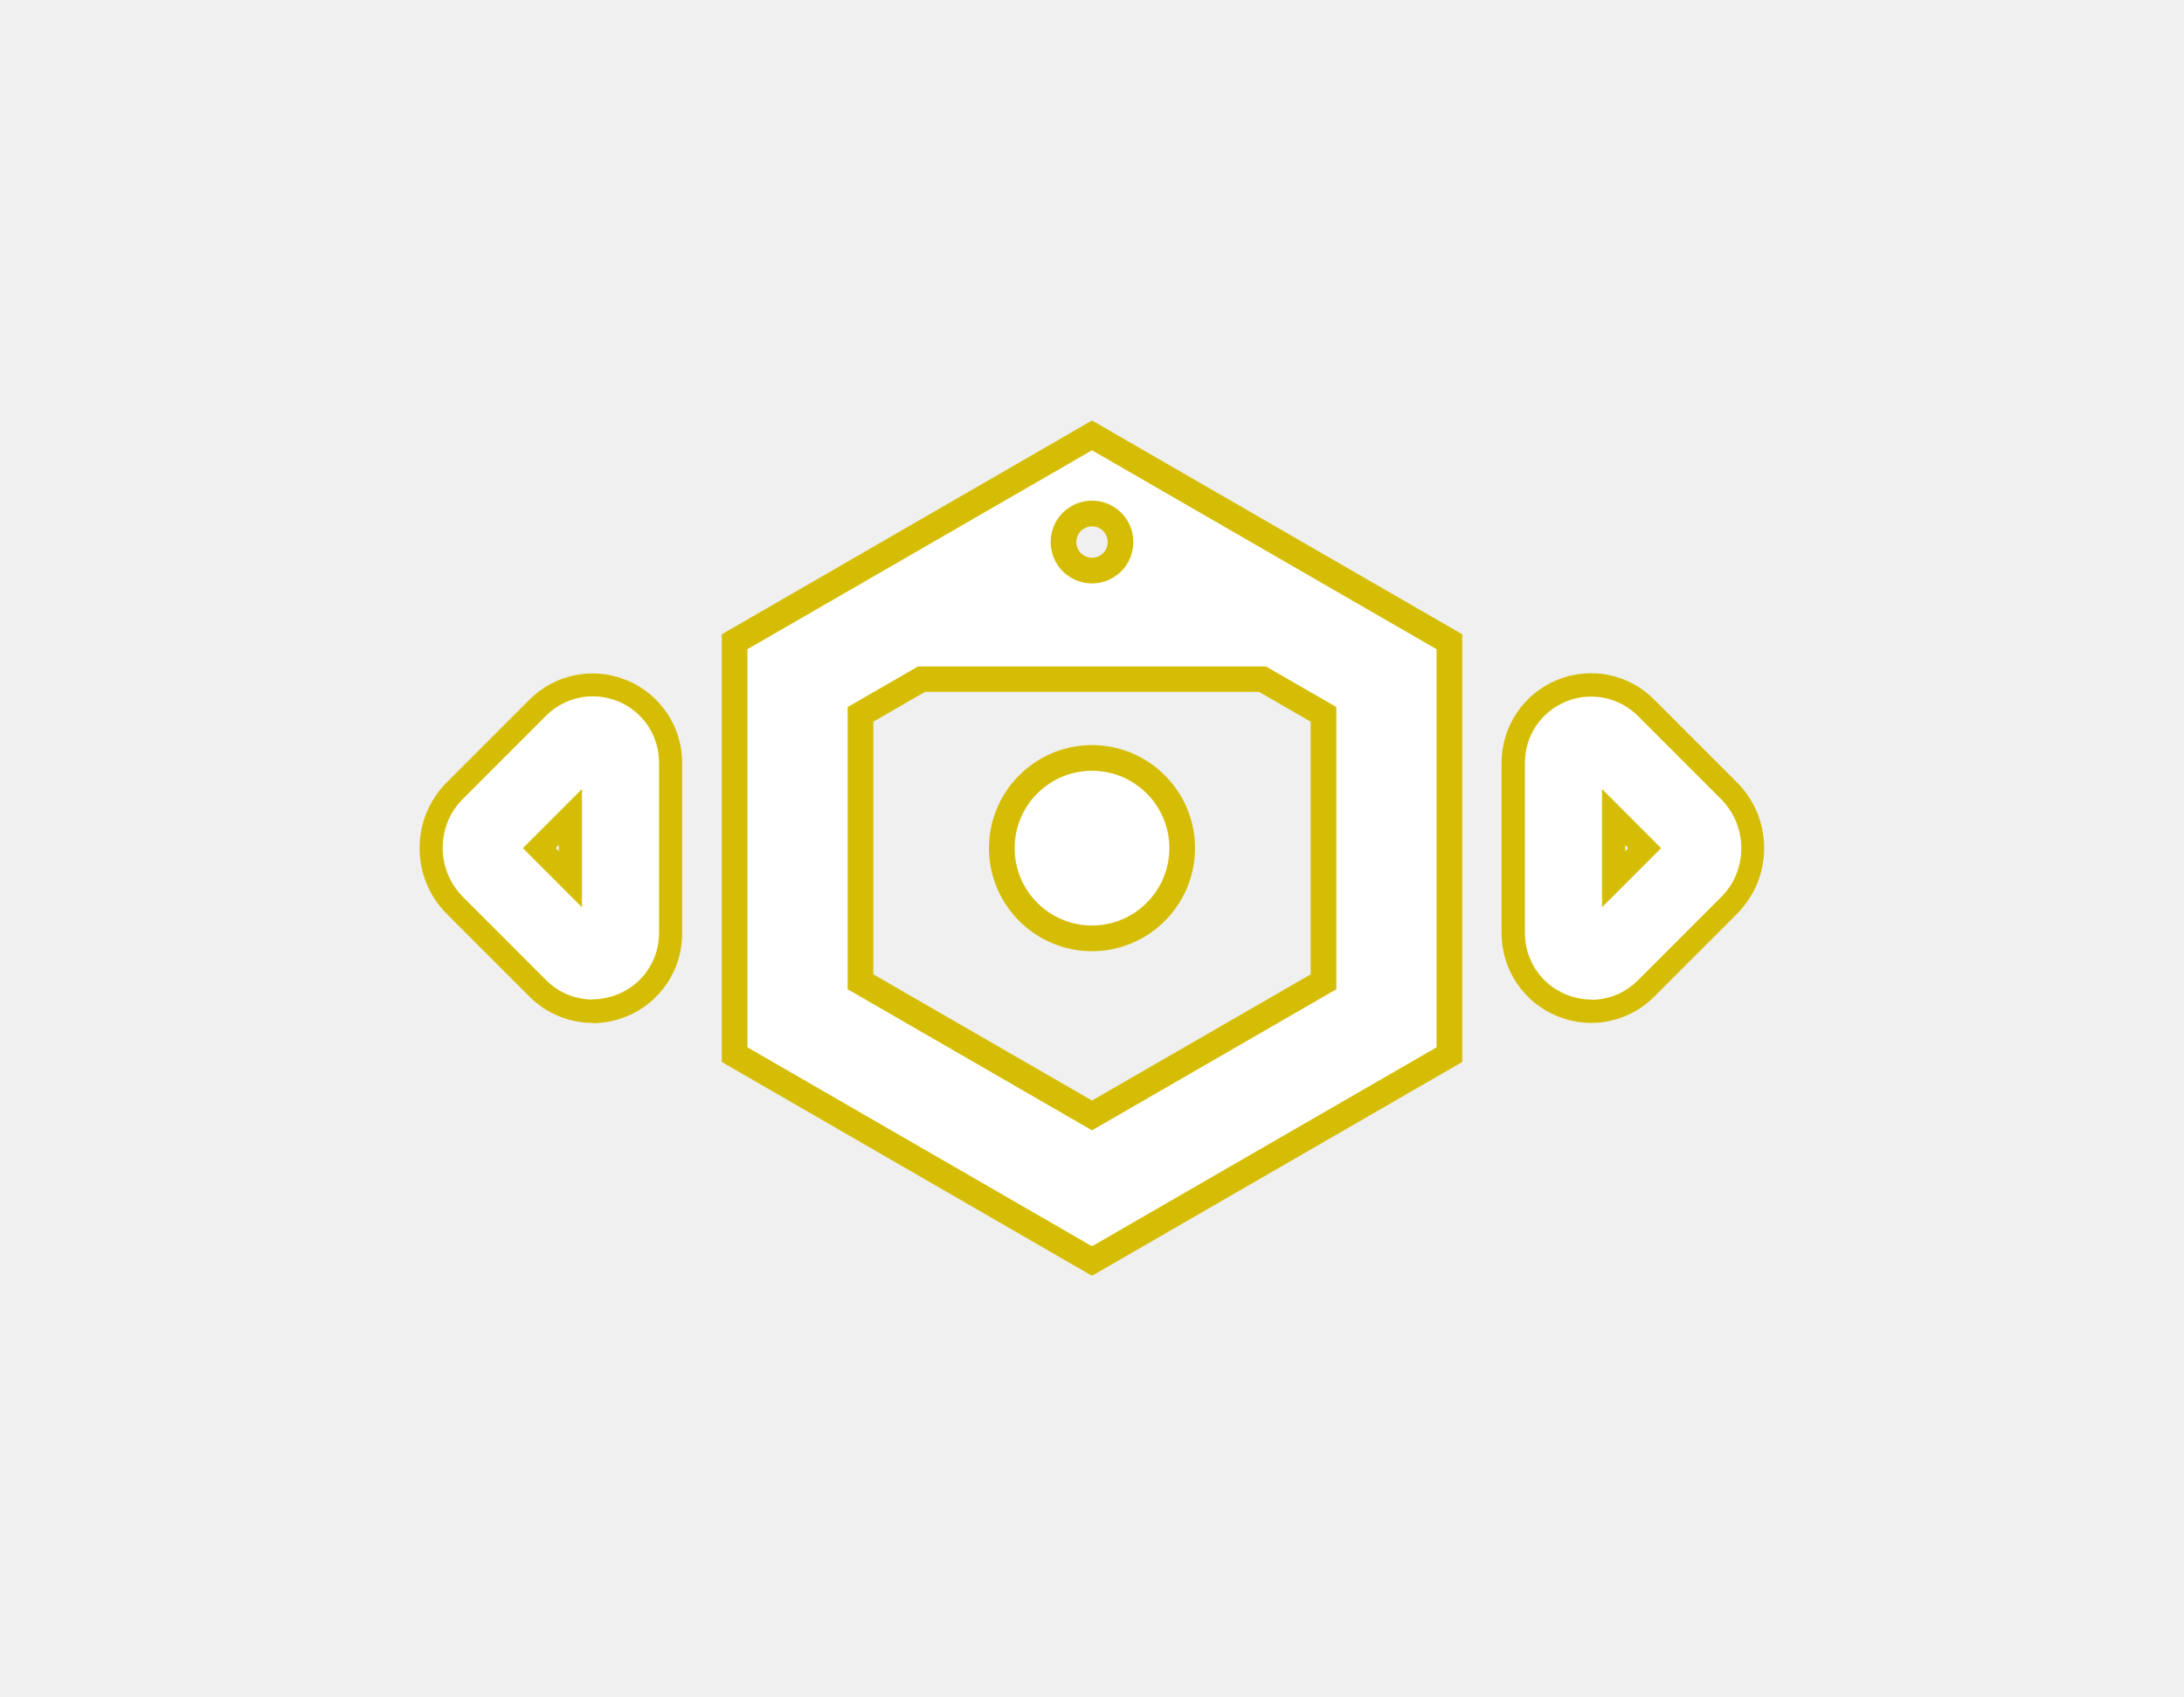
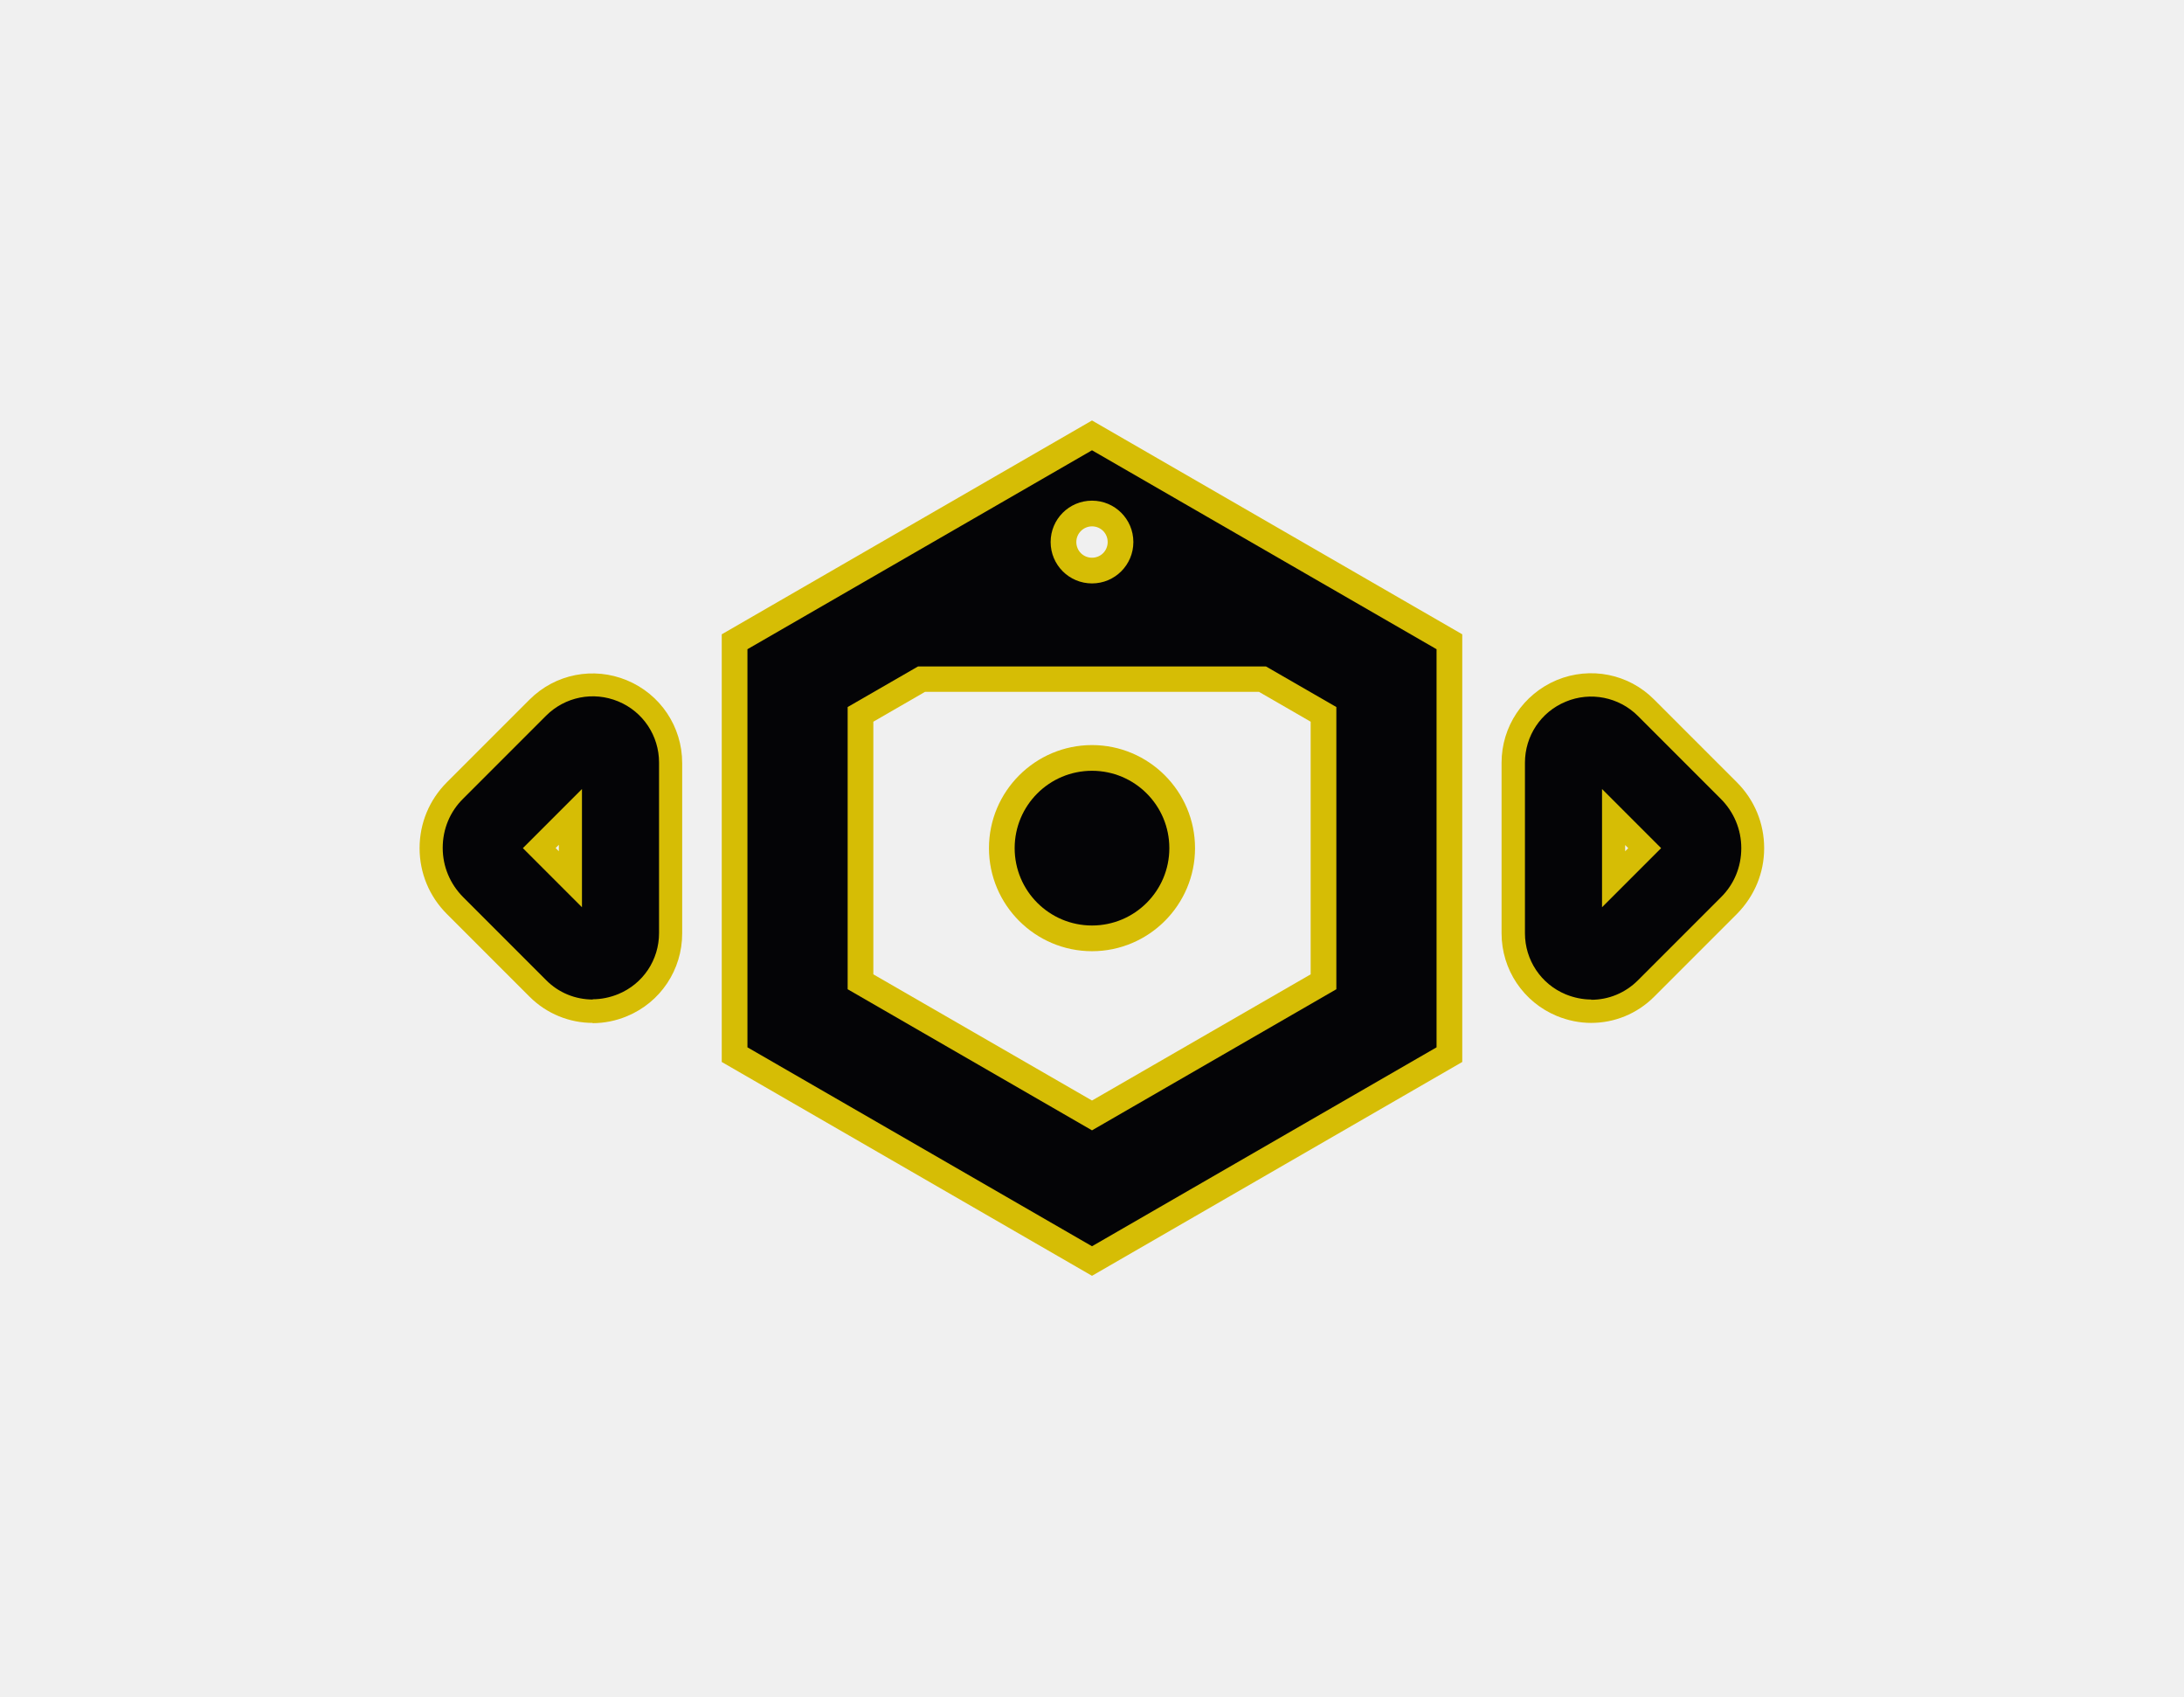
<svg xmlns="http://www.w3.org/2000/svg" id="Assess" viewBox="0 0 85 66" width="85" height="66">
  <defs>
    <style>
      .cls-1 {
        fill: #d6bd05;
      }

      .cls-1, .cls-2 {
        stroke-width: 0px;
      }

      .cls-2 {
-         fill: #fff;
+         fill: #040406;
      }
    </style>
  </defs>
  <g>
    <g>
      <path class="cls-1" d="M61.93,39.8c-.45,0-.9-.09-1.34-.27-1.3-.54-2.15-1.8-2.15-3.22v-6.63c0-1.41.84-2.67,2.15-3.22,1.31-.54,2.8-.24,3.79.76l3.22,3.22c.68.68,1.06,1.59,1.06,2.56s-.38,1.87-1.06,2.56l-3.22,3.22c-.67.67-1.55,1.02-2.46,1.02ZM61.48,37.72c.52.17,1.1.03,1.5-.36l3.22-3.22c.3-.3.47-.71.47-1.14s-.17-.84-.47-1.14l-3.22-3.22c-.4-.4-.97-.53-1.5-.36l4.72,4.72-4.72,4.72ZM61.25,28.37c-.49.25-.8.76-.8,1.32v6.63c0,.56.31,1.07.8,1.32v-9.26ZM63.25,32.88v.24l.12-.12-.12-.12Z" />
      <path class="cls-2" d="M61.93,38.89c-.33,0-.67-.07-.99-.2-.97-.4-1.59-1.34-1.59-2.38v-6.63c0-1.05.62-1.98,1.59-2.38.96-.4,2.07-.18,2.81.56l3.22,3.22c.51.51.8,1.19.8,1.92s-.28,1.41-.8,1.92l-3.22,3.22c-.5.5-1.15.76-1.82.76ZM62.35,30.7v4.6l2.3-2.3-2.3-2.3Z" />
    </g>
    <g>
      <path class="cls-1" d="M23.07,39.8c-.9,0-1.79-.35-2.46-1.02l-3.22-3.22c-.68-.68-1.06-1.59-1.06-2.56s.38-1.88,1.06-2.56l3.22-3.22c1-1,2.49-1.29,3.79-.75,1.3.54,2.15,1.8,2.15,3.22v6.63c0,1.41-.84,2.68-2.15,3.22-.43.18-.89.27-1.34.27ZM23.07,28.2c-.38,0-.76.15-1.05.43l-3.22,3.22c-.3.3-.47.71-.47,1.14s.17.84.47,1.14l3.22,3.22c.4.4.98.53,1.5.36l-4.72-4.72,4.72-4.72c-.15-.05-.3-.07-.45-.07ZM23.75,28.37v9.26c.49-.25.8-.76.8-1.32v-6.63c0-.56-.31-1.06-.8-1.32ZM21.63,33l.12.12v-.25l-.12.12Z" />
      <path class="cls-2" d="M23.07,38.89c-.67,0-1.33-.26-1.82-.76l-3.22-3.22c-.51-.51-.8-1.19-.8-1.92s.28-1.41.8-1.92l3.22-3.22c.74-.74,1.84-.96,2.81-.56.97.4,1.59,1.34,1.59,2.38v6.63c0,1.05-.62,1.98-1.59,2.38-.32.13-.66.2-.99.2ZM20.35,33l2.3,2.3v-4.6l-2.3,2.3ZM23.37,29.98h0s0,0,0,0Z" />
    </g>
  </g>
  <g>
    <path class="cls-1" d="M42.5,49.64l-14.41-8.32v-16.64l14.41-8.32,14.41,8.32v16.64l-14.41,8.32ZM30.09,40.17l12.41,7.16,12.41-7.16v-14.33l-10.02-5.78c.14.32.21.67.21,1.03,0,1.44-1.17,2.61-2.61,2.61s-2.61-1.17-2.61-2.61c0-.37.08-.72.21-1.03l-10.02,5.78v14.33ZM42.5,20.48c-.33,0-.61.27-.61.61s.27.61.61.61.61-.27.61-.61-.27-.61-.61-.61ZM42.5,45.13l-10.51-6.07v-12.13l3.47-2h14.07l3.47,2v12.13l-10.51,6.07ZM33.99,37.91l8.51,4.91,8.51-4.91v-9.83l-2.01-1.16h-13l-2.01,1.16v9.83Z" />
    <path class="cls-2" d="M42.5,17.52l-13.41,7.74v15.49l13.41,7.74,13.41-7.74v-15.49l-13.41-7.74ZM42.5,19.48c.89,0,1.61.72,1.61,1.61s-.72,1.61-1.61,1.61-1.61-.72-1.61-1.61.72-1.61,1.61-1.61ZM52.01,38.49l-9.51,5.49-9.51-5.49v-10.98l2.74-1.58h13.54l2.74,1.58v10.98Z" />
    <g>
      <path class="cls-1" d="M42.5,37.01c-2.21,0-4.01-1.8-4.01-4.01s1.8-4.01,4.01-4.01,4.01,1.8,4.01,4.01-1.8,4.01-4.01,4.01ZM42.5,30.99c-1.11,0-2.01.9-2.01,2.01s.9,2.01,2.01,2.01,2.01-.9,2.01-2.01-.9-2.01-2.01-2.01Z" />
      <circle class="cls-2" cx="42.5" cy="33" r="3.01" />
    </g>
  </g>
</svg>
